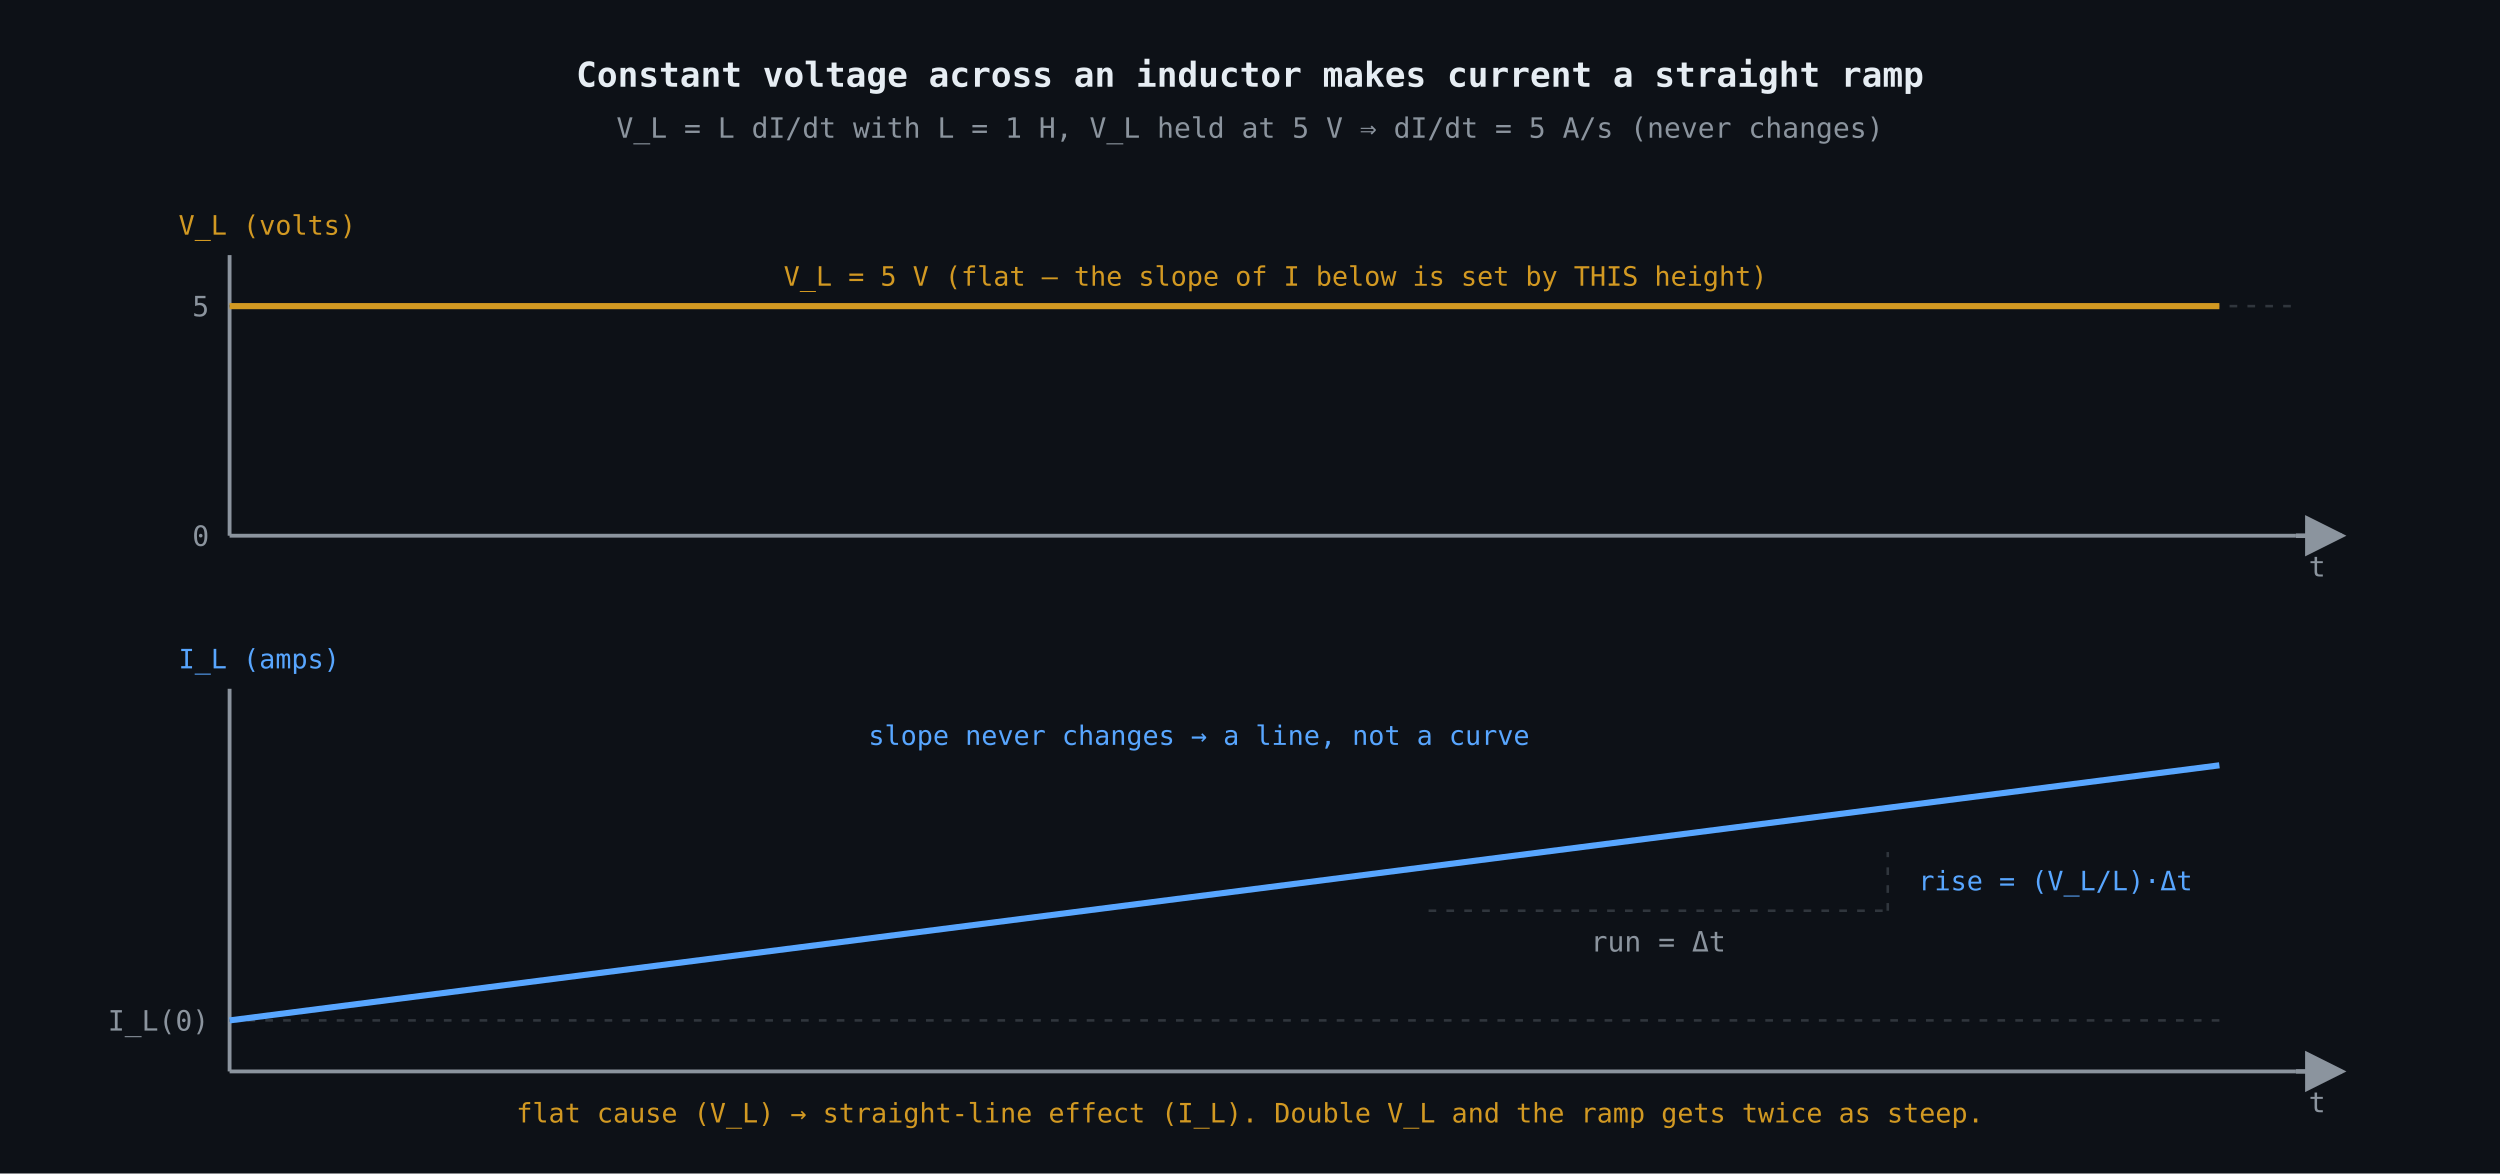
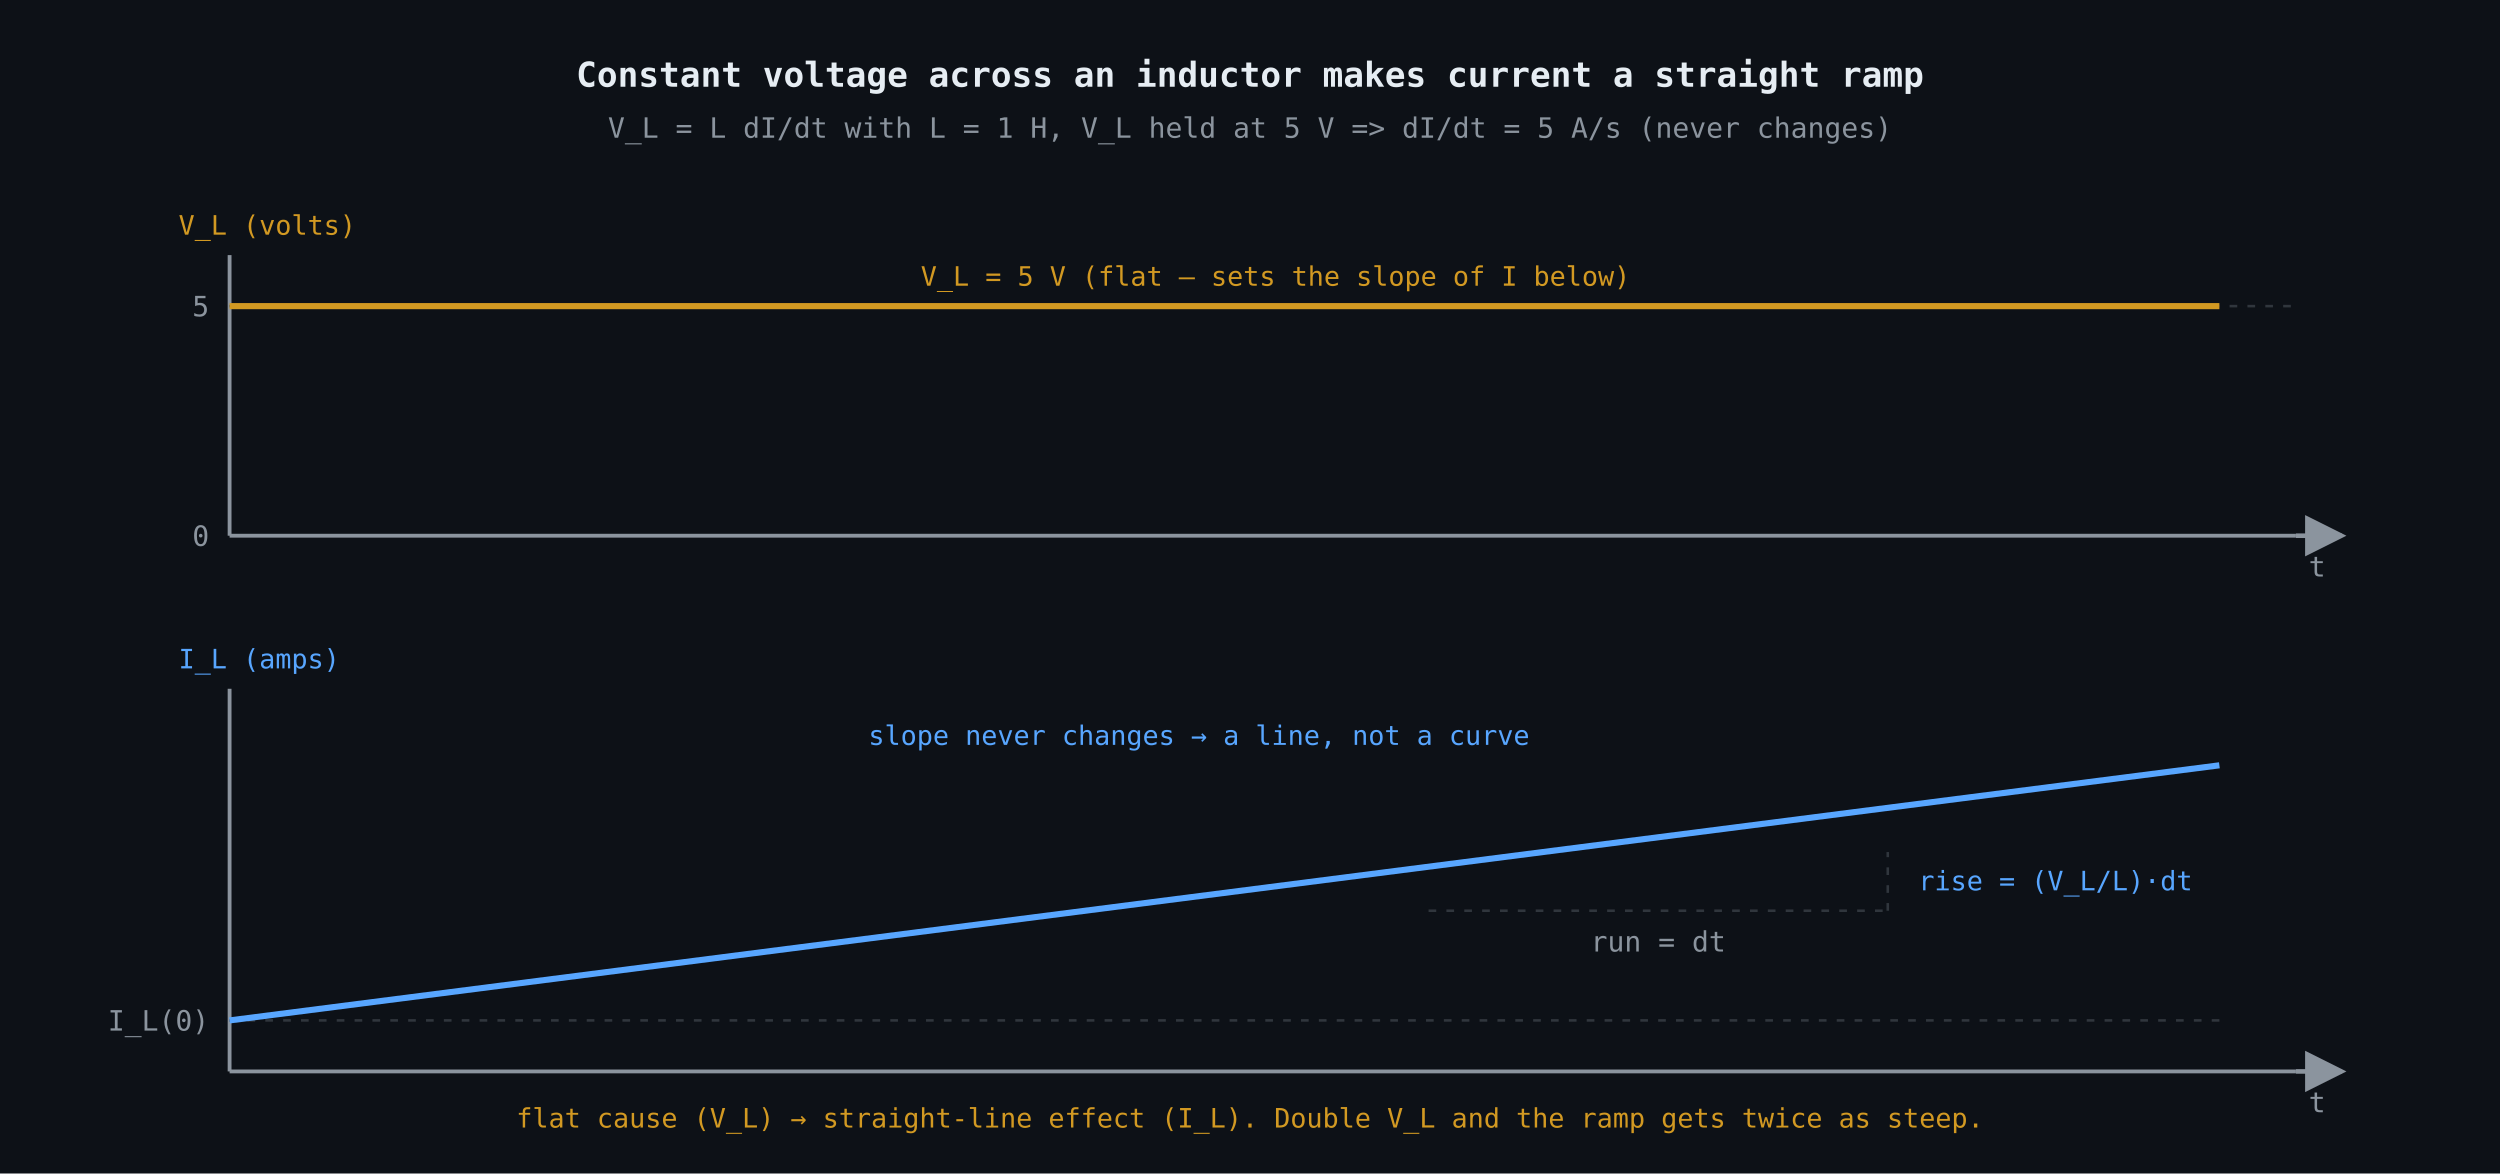
<svg xmlns="http://www.w3.org/2000/svg" viewBox="0 0 980 460" role="img" aria-label="Constant voltage across an inductor produces a linear current ramp" width="980" height="460">
  <style>
.h2m-bg{fill:#0d1117}
- *{box-sizing:border-box}
- /* Printing on a dark palette wastes ink and renders badly, so print is always light. */
- body{margin:0;background:#0d1117;color:#c9d1d9;
-   font:15px/1.65 system-ui,-apple-system,Segoe UI,Roboto,sans-serif;
-   padding:38px 22px 90px}
- main{max-width:1080px;margin:0 auto}
- figure{margin:22px 0;background:#161b22;border:1px solid #30363d;
-   border-radius:11px;padding:18px;overflow-x:auto}
- figure svg{display:block;width:100%;height:auto;min-width:680px}
- figcaption{color:#8b949e;font-size:12.5px;margin-top:12px;text-align:center}
- /* ---- SVG theming: every colour resolves through these classes so figures re-theme. */
svg text{font-family:ui-monospace,SFMono-Regular,Menlo,monospace;font-size:12px;fill:#c9d1d9}
svg text.t{font-size:13.5px;font-weight:700;fill:#e6edf3}
svg text.s{font-size:11px;fill:#8b949e}
svg text.xs{font-size:9.5px;fill:#8b949e}
svg text.l{font-size:10.5px;fill:#8b949e}
svg text.lb{font-size:10.5px;fill:#58a6ff}
svg text.lg{font-size:10.5px;fill:#3fb950}
svg text.lr{font-size:10.5px;fill:#f85149}
svg text.lp{font-size:10.5px;fill:#bc8cff}
svg text.la{font-size:10.5px;fill:#d29922}
- svg .fx-b{fill:#58a6ff}  svg .fx-g{fill:#3fb950}
- svg .fx-r{fill:#f85149}   svg .fx-a{fill:#d29922}
- svg .fx-p{fill:#bc8cff} svg .fx-n{fill:#8b949e}
svg .n{fill:#1a2029;stroke:#484f58;stroke-width:1.6}
svg .nb{fill:#101a2b;stroke:#58a6ff;stroke-width:2px}
svg .ng{fill:#0f1c14;stroke:#3fb950;stroke-width:2px}
svg .nr{fill:#201215;stroke:#f85149;stroke-width:2px}
svg .na{fill:#1e1a10;stroke:#d29922;stroke-width:2px}
svg .np{fill:#181228;stroke:#bc8cff;stroke-width:2px}
- svg .nd{fill:#15191f;stroke:#3d444d;stroke-width:1.5;stroke-dasharray:5 4}
svg .grp{fill:none;stroke:#3d444d;stroke-width:1.4;stroke-dasharray:6 5}
- svg .a{stroke:#8b949e;stroke-width:1.8;fill:none;marker-end:url(#ah)}
- svg .ab{stroke:#58a6ff;stroke-width:2;fill:none;marker-end:url(#ahb)}
- svg .ag{stroke:#3fb950;stroke-width:2;fill:none;marker-end:url(#ahg)}
- svg .ar{stroke:#f85149;stroke-width:2;fill:none;marker-end:url(#ahr)}
- svg .ap{stroke:#bc8cff;stroke-width:2;fill:none;marker-end:url(#ahp)}
- svg .aa{stroke:#d29922;stroke-width:2;fill:none;marker-end:url(#aha)}
svg .wire{stroke:#8b949e;stroke-width:1.8;fill:none}
svg .wire-r{stroke:#f85149;stroke-width:2.4;fill:none;stroke-linecap:round}
svg .wire-b{stroke:#58a6ff;stroke-width:2.4;fill:none;stroke-linecap:round}
svg .wire-a{stroke:#d29922;stroke-width:2.4;fill:none;stroke-linecap:round}
svg .wire-p{stroke:#bc8cff;stroke-width:2.4;fill:none;stroke-linecap:round}
svg .wire-g{stroke:#3fb950;stroke-width:2.4;fill:none;stroke-linecap:round}
svg .axis{stroke:#8b949e;stroke-width:1.5;fill:none}
svg .grid{stroke:#30363d;stroke-width:1;fill:none;stroke-dasharray:3 4}
svg .plot-b{stroke:#58a6ff;stroke-width:2.4;fill:none;stroke-linejoin:round}
- svg .plot-a{stroke:#d29922;stroke-width:2.4;fill:none;stroke-linejoin:round}
svg .plot-g{stroke:#3fb950;stroke-width:2.4;fill:none;stroke-linejoin:round}
svg .plot-r{stroke:#f85149;stroke-width:2.4;fill:none;stroke-linejoin:round}
+ svg .plot-a{stroke:#d29922;stroke-width:2.4;fill:none;stroke-linejoin:round}
svg .plot-p{stroke:#bc8cff;stroke-width:2.4;fill:none;stroke-linejoin:round}
- svg .fill-a{fill:#d29922;opacity:0.14}
- svg .fill-g{fill:#3fb950;opacity:0.14}
- svg .dash{stroke-dasharray:6 5}
- svg .mk-n{fill:#8b949e}  svg .mk-b{fill:#58a6ff}
- svg .mk-g{fill:#3fb950}  svg .mk-r{fill:#f85149}
- svg .mk-p{fill:#bc8cff} svg .mk-a{fill:#d29922}
+ svg .fill-g{fill:#3fb950;opacity:0.14;stroke:none}
+ svg .fill-a{fill:#d29922;opacity:0.14;stroke:none}
+ svg .a{stroke:#8b949e;stroke-width:1.8;fill:none;marker-end:url(#ah)}
+ svg .ab{stroke:#58a6ff;stroke-width:2;fill:none;marker-end:url(#ahb)}
+ svg .ag{stroke:#3fb950;stroke-width:2;fill:none;marker-end:url(#ahg)}
+ svg .ar{stroke:#f85149;stroke-width:2;fill:none;marker-end:url(#ahr)}
+ svg .ap{stroke:#bc8cff;stroke-width:2;fill:none;marker-end:url(#ahp)}
+ svg .aa{stroke:#d29922;stroke-width:2;fill:none;marker-end:url(#aha)}
+ svg .comp{stroke:#8b949e;stroke-width:2;fill:none}
+ svg .dotn{fill:#8b949e}
+ svg .dotb{fill:#58a6ff}
+ svg .dotg{fill:#3fb950}
+ svg .dotr{fill:#f85149}
+ svg .dota{fill:#d29922}
+ svg .dotp{fill:#bc8cff}
+ svg .mk-n{fill:#8b949e} svg .mk-b{fill:#58a6ff} svg .mk-g{fill:#3fb950}
+ svg .mk-r{fill:#f85149} svg .mk-p{fill:#bc8cff} svg .mk-a{fill:#d29922}
@media (prefers-color-scheme: light){
- body{background:#ffffff;color:#1f2328}
- figure{background:#f6f8fa;border:1px solid #d0d7de}
- figcaption{color:#57606a}
+ .h2m-bg{fill:#ffffff}
svg text{fill:#1f2328}
- svg text.t{fill:#010409}
- svg text.s{fill:#57606a}
- svg text.xs{fill:#57606a}
- svg text.l{fill:#57606a}
- svg text.lb{fill:#0550ae}
- svg text.lg{fill:#1a7f37}
- svg text.lr{fill:#cf222e}
- svg text.lp{fill:#8250df}
- svg text.la{fill:#9a6700}
- svg .fx-b{fill:#0550ae}
- svg .fx-g{fill:#1a7f37}
- svg .fx-r{fill:#cf222e}
- svg .fx-a{fill:#9a6700}
- svg .fx-p{fill:#8250df}
- svg .fx-n{fill:#57606a}
- svg .n{fill:#f6f8fa;stroke:#8c959f;stroke-width:1.6}
- svg .nb{fill:#ddf4ff;stroke:#0550ae;stroke-width:2.2px}
- svg .ng{fill:#dafbe1;stroke:#1a7f37;stroke-width:2.2px}
- svg .nr{fill:#ffebe9;stroke:#cf222e;stroke-width:2.2px}
- svg .na{fill:#fff8c5;stroke:#9a6700;stroke-width:2.2px}
- svg .np{fill:#fbefff;stroke:#8250df;stroke-width:2.2px}
- svg .nd{fill:#ffffff;stroke:#afb8c1;stroke-width:1.5;stroke-dasharray:5 4}
- svg .grp{fill:none;stroke:#afb8c1;stroke-width:1.4;stroke-dasharray:6 5}
- svg .a{stroke:#57606a;stroke-width:1.8;fill:none;marker-end:url(#ah)}
- svg .ab{stroke:#0550ae;stroke-width:2;fill:none;marker-end:url(#ahb)}
- svg .ag{stroke:#1a7f37;stroke-width:2;fill:none;marker-end:url(#ahg)}
- svg .ar{stroke:#cf222e;stroke-width:2;fill:none;marker-end:url(#ahr)}
- svg .ap{stroke:#8250df;stroke-width:2;fill:none;marker-end:url(#ahp)}
- svg .aa{stroke:#9a6700;stroke-width:2;fill:none;marker-end:url(#aha)}
- svg .wire{stroke:#57606a}
- svg .wire-r{stroke:#cf222e}
- svg .wire-b{stroke:#0550ae}
- svg .wire-a{stroke:#9a6700}
- svg .wire-p{stroke:#8250df}
- svg .wire-g{stroke:#1a7f37}
- svg .axis{stroke:#57606a}
- svg .grid{stroke:#d0d7de}
- svg .plot-b{stroke:#0550ae}
- svg .plot-a{stroke:#9a6700}
- svg .plot-g{stroke:#1a7f37}
- svg .plot-r{stroke:#cf222e}
- svg .plot-p{stroke:#8250df}
- svg .fill-a{fill:#9a6700;opacity:0.12}
- svg .fill-g{fill:#1a7f37;opacity:0.12}
- svg .mk-n{fill:#57606a}
- svg .mk-b{fill:#0550ae}
- svg .mk-g{fill:#1a7f37}
- svg .mk-r{fill:#cf222e}
- svg .mk-p{fill:#8250df}
- svg .mk-a{fill:#9a6700}
- .h2m-bg{fill:#ffffff}
+ svg text.t{fill:#010409} svg text.s{fill:#57606a} svg text.xs{fill:#57606a} svg text.l{fill:#57606a}
+ svg text.lb{fill:#0550ae} svg text.lg{fill:#1a7f37} svg text.lr{fill:#cf222e} svg text.lp{fill:#8250df} svg text.la{fill:#9a6700}
+ svg .n{fill:#f6f8fa;stroke:#8c959f} svg .nb{fill:#ddf4ff;stroke:#0550ae} svg .ng{fill:#dafbe1;stroke:#1a7f37}
+ svg .nr{fill:#ffebe9;stroke:#cf222e} svg .na{fill:#fff8c5;stroke:#9a6700} svg .np{fill:#fbefff;stroke:#8250df}
+ svg .grp{stroke:#afb8c1}
+ svg .wire{stroke:#57606a} svg .wire-r{stroke:#cf222e} svg .wire-b{stroke:#0550ae} svg .wire-a{stroke:#9a6700} svg .wire-p{stroke:#8250df} svg .wire-g{stroke:#1a7f37}
+ svg .axis{stroke:#57606a} svg .grid{stroke:#d0d7de}
+ svg .plot-b{stroke:#0550ae} svg .plot-g{stroke:#1a7f37} svg .plot-r{stroke:#cf222e} svg .plot-a{stroke:#9a6700} svg .plot-p{stroke:#8250df}
+ svg .fill-g{fill:#1a7f37} svg .fill-a{fill:#9a6700}
+ svg .a{stroke:#57606a} svg .ab{stroke:#0550ae} svg .ag{stroke:#1a7f37} svg .ar{stroke:#cf222e} svg .ap{stroke:#8250df} svg .aa{stroke:#9a6700}
+ svg .comp{stroke:#57606a}
+ svg .dotn{fill:#57606a} svg .dotb{fill:#0550ae} svg .dotg{fill:#1a7f37} svg .dotr{fill:#cf222e} svg .dota{fill:#9a6700} svg .dotp{fill:#8250df}
+ svg .mk-n{fill:#57606a} svg .mk-b{fill:#0550ae} svg .mk-g{fill:#1a7f37} svg .mk-r{fill:#cf222e} svg .mk-p{fill:#8250df} svg .mk-a{fill:#9a6700}
}
- @media print{
- body{background:#ffffff;color:#111417}
- figure{background:#ffffff;border:1px solid #c3ccd5}
- figure svg{min-width:0}
- svg text{fill:#111417}
- .h2m-bg{fill:#ffffff}
- }
+ @media print{ .h2m-bg{fill:#ffffff} svg text{fill:#111417} }
</style>
  <defs>
    <marker id="ah" markerWidth="9" markerHeight="9" refX="8" refY="4.5" orient="auto">
      <path d="M0 0 L9 4.5 L0 9 z" class="mk-n" />
    </marker>
    <marker id="ahb" markerWidth="9" markerHeight="9" refX="8" refY="4.5" orient="auto">
      <path d="M0 0 L9 4.5 L0 9 z" class="mk-b" />
    </marker>
    <marker id="ahg" markerWidth="9" markerHeight="9" refX="8" refY="4.5" orient="auto">
      <path d="M0 0 L9 4.5 L0 9 z" class="mk-g" />
    </marker>
    <marker id="ahr" markerWidth="9" markerHeight="9" refX="8" refY="4.5" orient="auto">
      <path d="M0 0 L9 4.5 L0 9 z" class="mk-r" />
    </marker>
    <marker id="ahp" markerWidth="9" markerHeight="9" refX="8" refY="4.5" orient="auto">
      <path d="M0 0 L9 4.5 L0 9 z" class="mk-p" />
    </marker>
    <marker id="aha" markerWidth="9" markerHeight="9" refX="8" refY="4.5" orient="auto">
      <path d="M0 0 L9 4.5 L0 9 z" class="mk-a" />
    </marker>
  </defs>
  <rect class="h2m-bg" x="0" y="0" width="980" height="460" fill="#0d1117" />
  <text class="t" x="490" y="34" text-anchor="middle">Constant voltage across an inductor makes current a straight ramp</text>
-   <text class="s" x="490" y="54" text-anchor="middle">V_L = L dI/dt  with L = 1 H, V_L held at 5 V  ⇒  dI/dt = 5 A/s (never changes)</text>
+   <text class="s" x="490" y="54" text-anchor="middle">V_L = L dI/dt with L = 1 H, V_L held at 5 V  =&gt;  dI/dt = 5 A/s (never changes)</text>
  <text class="la" x="70" y="92" text-anchor="start">V_L (volts)</text>
  <line class="axis" x1="90" y1="100" x2="90" y2="210" />
  <line class="axis" x1="90" y1="210" x2="900" y2="210" />
  <line class="grid" x1="90" y1="120" x2="900" y2="120" />
  <text class="s" x="82" y="124" text-anchor="end">5</text>
  <text class="s" x="82" y="214" text-anchor="end">0</text>
-   <line class="plot-a" x1="90" y1="120" x2="870" y2="120" />
-   <text class="la" x="500" y="112" text-anchor="middle">V_L = 5 V  (flat — the slope of I below is set by THIS height)</text>
+   <path class="plot-a" d="M90 120 L870 120" />
+   <text class="la" x="500" y="112" text-anchor="middle">V_L = 5 V  (flat — sets the slope of I below)</text>
  <path class="a" d="M900 210 H918" />
  <text class="s" x="905" y="226" text-anchor="start">t</text>
  <text class="lb" x="70" y="262" text-anchor="start">I_L (amps)</text>
  <line class="axis" x1="90" y1="270" x2="90" y2="420" />
  <line class="axis" x1="90" y1="420" x2="900" y2="420" />
  <line class="grid" x1="90" y1="400" x2="870" y2="400" />
  <text class="s" x="82" y="404" text-anchor="end">I_L(0)</text>
-   <line class="plot-b" x1="90" y1="400" x2="870" y2="300" />
+   <path class="plot-b" d="M90 400 L870 300" />
  <line class="grid" x1="560" y1="357" x2="740" y2="357" />
  <line class="grid" x1="740" y1="357" x2="740" y2="334" />
-   <text class="s" x="650" y="373" text-anchor="middle">run = Δt</text>
-   <text class="lb" x="752" y="349" text-anchor="start">rise = (V_L/L)·Δt</text>
+   <text class="s" x="650" y="373" text-anchor="middle">run = dt</text>
+   <text class="lb" x="752" y="349" text-anchor="start">rise = (V_L/L)·dt</text>
  <text class="lb" x="470" y="292" text-anchor="middle">slope never changes → a line, not a curve</text>
  <path class="a" d="M900 420 H918" />
  <text class="s" x="905" y="436" text-anchor="start">t</text>
-   <text class="la" x="490" y="440" text-anchor="middle">flat cause (V_L) → straight-line effect (I_L). Double V_L and the ramp gets twice as steep.</text>
+   <text class="la" x="490" y="442" text-anchor="middle">flat cause (V_L) → straight-line effect (I_L). Double V_L and the ramp gets twice as steep.</text>
</svg>
